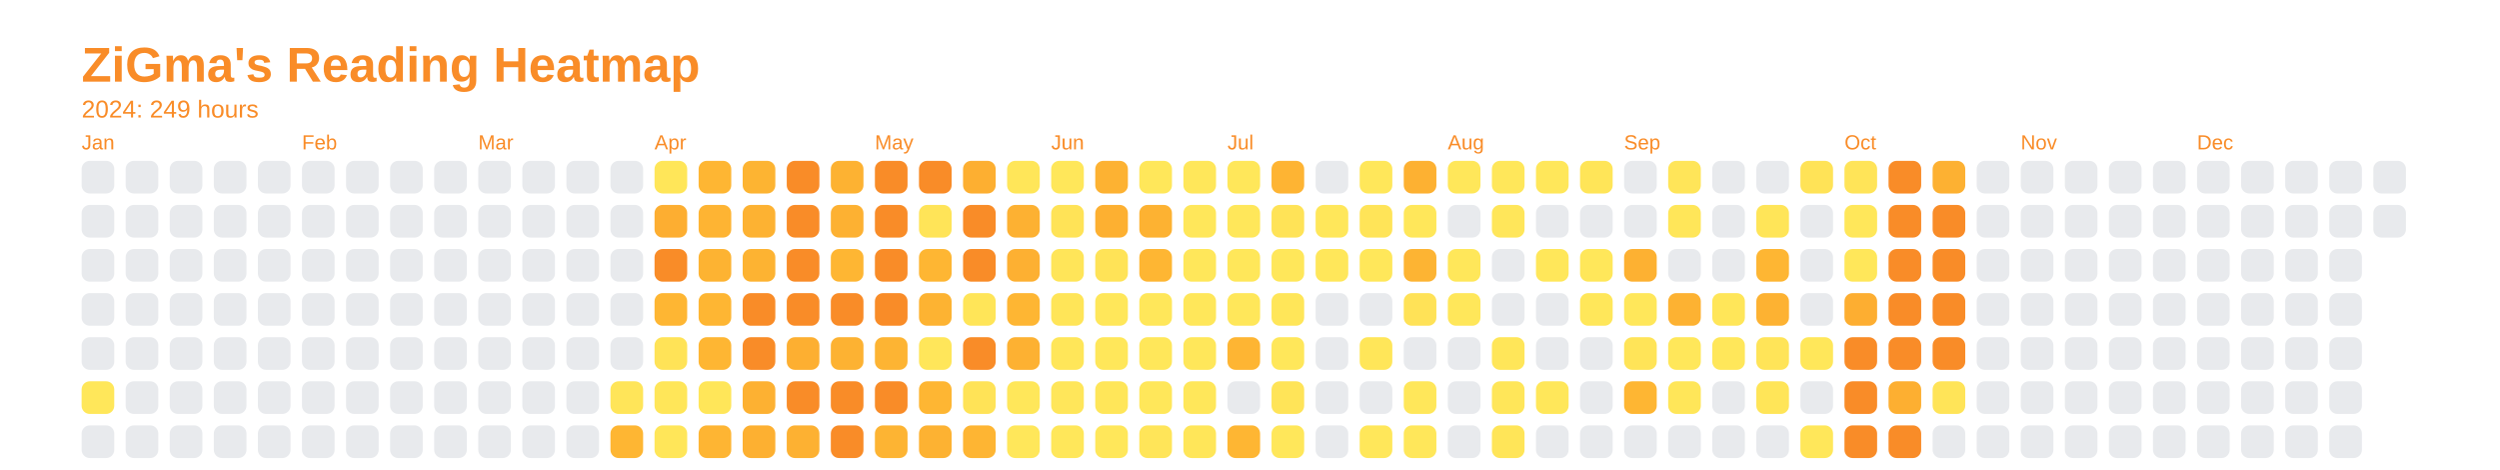
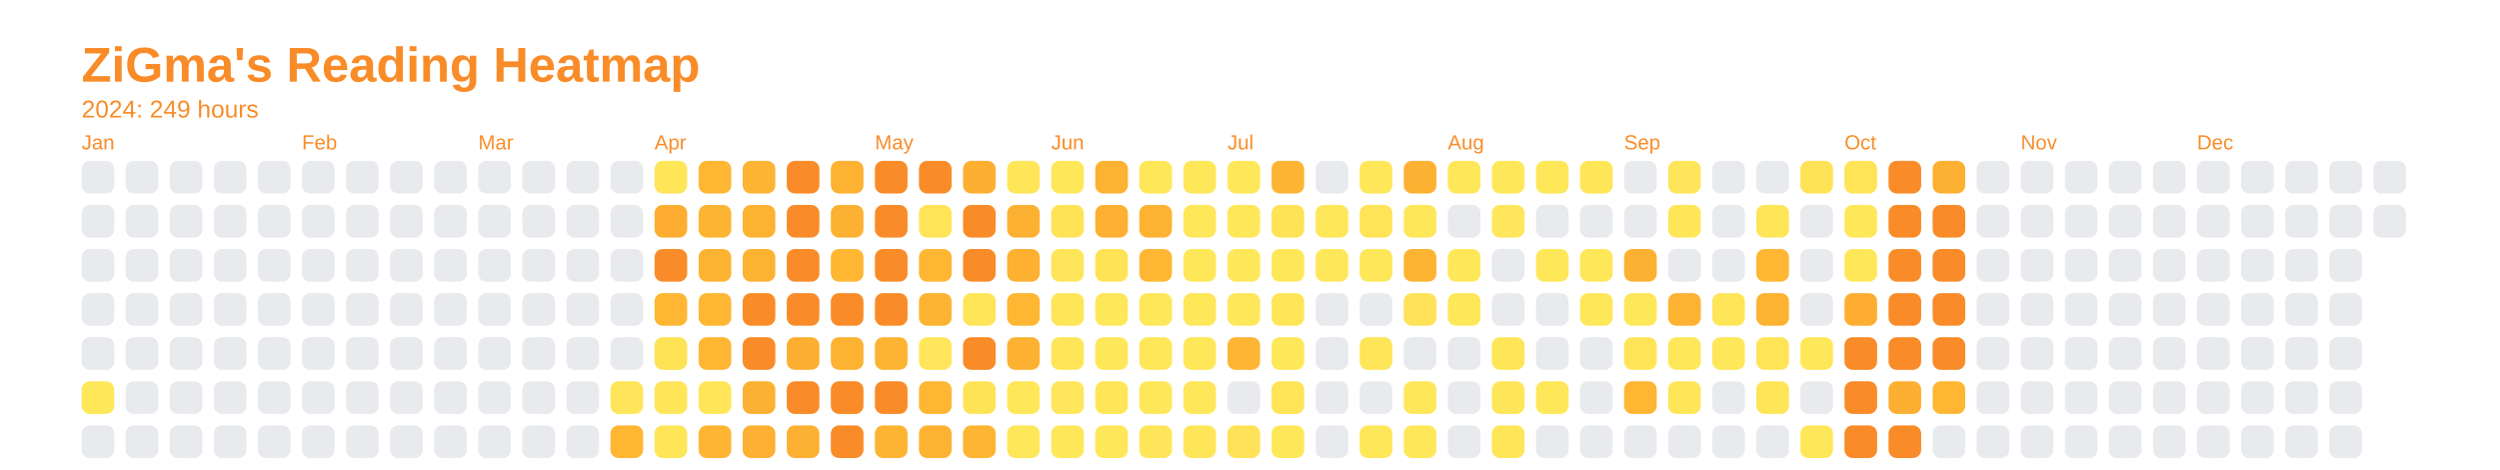
<svg xmlns="http://www.w3.org/2000/svg" baseProfile="full" height="57.5mm" version="1.1" viewBox="0,0,306.2,57.5" width="306.2mm">
  <defs />
  <rect fill="none" height="57.5" width="306.2" x="0" y="0" />
  <text fill="#f98c28" style="font-size:6px; font-family:Arial; font-weight:bold;" x="10" y="10">ZiGma's Reading Heatmap</text>
  <text fill="#f98c28" style="font-size:3px; font-family:Arial;" x="10" y="14.4">2024: 249 hours</text>
  <text fill="#f98c28" style="font-size:2.5px; font-family:Arial" x="10" y="18.3">Jan</text>
  <rect fill="#e8eaed" height="4" rx="1" ry="1" width="4" x="10" y="19.7" />
  <rect fill="#e8eaed" height="4" rx="1" ry="1" width="4" x="10" y="25.1" />
  <rect fill="#e8eaed" height="4" rx="1" ry="1" width="4" x="10" y="30.5" />
  <rect fill="#e8eaed" height="4" rx="1" ry="1" width="4" x="10" y="35.9" />
  <rect fill="#e8eaed" height="4" rx="1" ry="1" width="4" x="10" y="41.3" />
  <rect fill="#ffe75a" height="4" rx="1" ry="1" width="4" x="10" y="46.7" />
  <rect fill="#e8eaed" height="4" rx="1" ry="1" width="4" x="10" y="52.1" />
  <rect fill="#e8eaed" height="4" rx="1" ry="1" width="4" x="15.4" y="19.7" />
  <rect fill="#e8eaed" height="4" rx="1" ry="1" width="4" x="15.4" y="25.1" />
  <rect fill="#e8eaed" height="4" rx="1" ry="1" width="4" x="15.4" y="30.5" />
  <rect fill="#e8eaed" height="4" rx="1" ry="1" width="4" x="15.4" y="35.9" />
  <rect fill="#e8eaed" height="4" rx="1" ry="1" width="4" x="15.4" y="41.3" />
  <rect fill="#e8eaed" height="4" rx="1" ry="1" width="4" x="15.4" y="46.7" />
  <rect fill="#e8eaed" height="4" rx="1" ry="1" width="4" x="15.4" y="52.1" />
  <rect fill="#e8eaed" height="4" rx="1" ry="1" width="4" x="20.8" y="19.7" />
  <rect fill="#e8eaed" height="4" rx="1" ry="1" width="4" x="20.8" y="25.1" />
  <rect fill="#e8eaed" height="4" rx="1" ry="1" width="4" x="20.8" y="30.5" />
  <rect fill="#e8eaed" height="4" rx="1" ry="1" width="4" x="20.8" y="35.9" />
  <rect fill="#e8eaed" height="4" rx="1" ry="1" width="4" x="20.8" y="41.3" />
  <rect fill="#e8eaed" height="4" rx="1" ry="1" width="4" x="20.8" y="46.7" />
  <rect fill="#e8eaed" height="4" rx="1" ry="1" width="4" x="20.8" y="52.1" />
  <rect fill="#e8eaed" height="4" rx="1" ry="1" width="4" x="26.2" y="19.7" />
  <rect fill="#e8eaed" height="4" rx="1" ry="1" width="4" x="26.2" y="25.1" />
  <rect fill="#e8eaed" height="4" rx="1" ry="1" width="4" x="26.2" y="30.5" />
  <rect fill="#e8eaed" height="4" rx="1" ry="1" width="4" x="26.2" y="35.9" />
  <rect fill="#e8eaed" height="4" rx="1" ry="1" width="4" x="26.2" y="41.3" />
  <rect fill="#e8eaed" height="4" rx="1" ry="1" width="4" x="26.2" y="46.7" />
  <rect fill="#e8eaed" height="4" rx="1" ry="1" width="4" x="26.2" y="52.1" />
  <rect fill="#e8eaed" height="4" rx="1" ry="1" width="4" x="31.6" y="19.7" />
  <rect fill="#e8eaed" height="4" rx="1" ry="1" width="4" x="31.6" y="25.1" />
  <rect fill="#e8eaed" height="4" rx="1" ry="1" width="4" x="31.6" y="30.5" />
  <rect fill="#e8eaed" height="4" rx="1" ry="1" width="4" x="31.6" y="35.9" />
  <rect fill="#e8eaed" height="4" rx="1" ry="1" width="4" x="31.6" y="41.3" />
  <rect fill="#e8eaed" height="4" rx="1" ry="1" width="4" x="31.6" y="46.7" />
  <rect fill="#e8eaed" height="4" rx="1" ry="1" width="4" x="31.6" y="52.1" />
  <text fill="#f98c28" style="font-size:2.5px; font-family:Arial" x="37.0" y="18.3">Feb</text>
  <rect fill="#e8eaed" height="4" rx="1" ry="1" width="4" x="37.0" y="19.7" />
  <rect fill="#e8eaed" height="4" rx="1" ry="1" width="4" x="37.0" y="25.1" />
  <rect fill="#e8eaed" height="4" rx="1" ry="1" width="4" x="37.0" y="30.5" />
  <rect fill="#e8eaed" height="4" rx="1" ry="1" width="4" x="37.0" y="35.9" />
  <rect fill="#e8eaed" height="4" rx="1" ry="1" width="4" x="37.0" y="41.3" />
  <rect fill="#e8eaed" height="4" rx="1" ry="1" width="4" x="37.0" y="46.7" />
  <rect fill="#e8eaed" height="4" rx="1" ry="1" width="4" x="37.0" y="52.1" />
  <rect fill="#e8eaed" height="4" rx="1" ry="1" width="4" x="42.4" y="19.7" />
  <rect fill="#e8eaed" height="4" rx="1" ry="1" width="4" x="42.4" y="25.1" />
  <rect fill="#e8eaed" height="4" rx="1" ry="1" width="4" x="42.4" y="30.5" />
  <rect fill="#e8eaed" height="4" rx="1" ry="1" width="4" x="42.4" y="35.9" />
  <rect fill="#e8eaed" height="4" rx="1" ry="1" width="4" x="42.4" y="41.3" />
  <rect fill="#e8eaed" height="4" rx="1" ry="1" width="4" x="42.4" y="46.7" />
  <rect fill="#e8eaed" height="4" rx="1" ry="1" width="4" x="42.4" y="52.1" />
  <rect fill="#e8eaed" height="4" rx="1" ry="1" width="4" x="47.8" y="19.7" />
  <rect fill="#e8eaed" height="4" rx="1" ry="1" width="4" x="47.8" y="25.1" />
  <rect fill="#e8eaed" height="4" rx="1" ry="1" width="4" x="47.8" y="30.5" />
  <rect fill="#e8eaed" height="4" rx="1" ry="1" width="4" x="47.8" y="35.9" />
  <rect fill="#e8eaed" height="4" rx="1" ry="1" width="4" x="47.8" y="41.3" />
  <rect fill="#e8eaed" height="4" rx="1" ry="1" width="4" x="47.8" y="46.7" />
  <rect fill="#e8eaed" height="4" rx="1" ry="1" width="4" x="47.8" y="52.1" />
  <rect fill="#e8eaed" height="4" rx="1" ry="1" width="4" x="53.2" y="19.7" />
  <rect fill="#e8eaed" height="4" rx="1" ry="1" width="4" x="53.2" y="25.1" />
  <rect fill="#e8eaed" height="4" rx="1" ry="1" width="4" x="53.2" y="30.5" />
  <rect fill="#e8eaed" height="4" rx="1" ry="1" width="4" x="53.2" y="35.9" />
  <rect fill="#e8eaed" height="4" rx="1" ry="1" width="4" x="53.2" y="41.3" />
  <rect fill="#e8eaed" height="4" rx="1" ry="1" width="4" x="53.2" y="46.7" />
  <rect fill="#e8eaed" height="4" rx="1" ry="1" width="4" x="53.2" y="52.1" />
  <text fill="#f98c28" style="font-size:2.5px; font-family:Arial" x="58.6" y="18.3">Mar</text>
  <rect fill="#e8eaed" height="4" rx="1" ry="1" width="4" x="58.6" y="19.7" />
  <rect fill="#e8eaed" height="4" rx="1" ry="1" width="4" x="58.6" y="25.1" />
  <rect fill="#e8eaed" height="4" rx="1" ry="1" width="4" x="58.6" y="30.5" />
  <rect fill="#e8eaed" height="4" rx="1" ry="1" width="4" x="58.6" y="35.9" />
  <rect fill="#e8eaed" height="4" rx="1" ry="1" width="4" x="58.6" y="41.3" />
  <rect fill="#e8eaed" height="4" rx="1" ry="1" width="4" x="58.6" y="46.7" />
  <rect fill="#e8eaed" height="4" rx="1" ry="1" width="4" x="58.6" y="52.1" />
  <rect fill="#e8eaed" height="4" rx="1" ry="1" width="4" x="64" y="19.7" />
  <rect fill="#e8eaed" height="4" rx="1" ry="1" width="4" x="64" y="25.1" />
  <rect fill="#e8eaed" height="4" rx="1" ry="1" width="4" x="64" y="30.5" />
  <rect fill="#e8eaed" height="4" rx="1" ry="1" width="4" x="64" y="35.9" />
  <rect fill="#e8eaed" height="4" rx="1" ry="1" width="4" x="64" y="41.3" />
  <rect fill="#e8eaed" height="4" rx="1" ry="1" width="4" x="64" y="46.7" />
  <rect fill="#e8eaed" height="4" rx="1" ry="1" width="4" x="64" y="52.1" />
  <rect fill="#e8eaed" height="4" rx="1" ry="1" width="4" x="69.4" y="19.7" />
  <rect fill="#e8eaed" height="4" rx="1" ry="1" width="4" x="69.4" y="25.1" />
  <rect fill="#e8eaed" height="4" rx="1" ry="1" width="4" x="69.4" y="30.5" />
  <rect fill="#e8eaed" height="4" rx="1" ry="1" width="4" x="69.4" y="35.9" />
  <rect fill="#e8eaed" height="4" rx="1" ry="1" width="4" x="69.4" y="41.3" />
  <rect fill="#e8eaed" height="4" rx="1" ry="1" width="4" x="69.4" y="46.7" />
  <rect fill="#e8eaed" height="4" rx="1" ry="1" width="4" x="69.4" y="52.1" />
  <rect fill="#e8eaed" height="4" rx="1" ry="1" width="4" x="74.8" y="19.7" />
  <rect fill="#e8eaed" height="4" rx="1" ry="1" width="4" x="74.8" y="25.1" />
  <rect fill="#e8eaed" height="4" rx="1" ry="1" width="4" x="74.8" y="30.5" />
  <rect fill="#e8eaed" height="4" rx="1" ry="1" width="4" x="74.8" y="35.9" />
  <rect fill="#e8eaed" height="4" rx="1" ry="1" width="4" x="74.8" y="41.3" />
  <rect fill="#ffe559" height="4" rx="1" ry="1" width="4" x="74.8" y="46.7" />
  <rect fill="#feb633" height="4" rx="1" ry="1" width="4" x="74.8" y="52.1" />
  <text fill="#f98c28" style="font-size:2.5px; font-family:Arial" x="80.2" y="18.3">Apr</text>
  <rect fill="#ffe659" height="4" rx="1" ry="1" width="4" x="80.2" y="19.7" />
  <rect fill="#fdae31" height="4" rx="1" ry="1" width="4" x="80.2" y="25.1" />
  <rect fill="#f98c28" height="4" rx="1" ry="1" width="4" x="80.2" y="30.5" />
  <rect fill="#feb633" height="4" rx="1" ry="1" width="4" x="80.2" y="35.9" />
  <rect fill="#ffe357" height="4" rx="1" ry="1" width="4" x="80.2" y="41.3" />
  <rect fill="#ffe659" height="4" rx="1" ry="1" width="4" x="80.2" y="46.7" />
  <rect fill="#ffe659" height="4" rx="1" ry="1" width="4" x="80.2" y="52.1" />
  <rect fill="#feb633" height="4" rx="1" ry="1" width="4" x="85.6" y="19.7" />
  <rect fill="#feb433" height="4" rx="1" ry="1" width="4" x="85.6" y="25.1" />
  <rect fill="#fdb332" height="4" rx="1" ry="1" width="4" x="85.6" y="30.5" />
  <rect fill="#feb633" height="4" rx="1" ry="1" width="4" x="85.6" y="35.9" />
  <rect fill="#feb633" height="4" rx="1" ry="1" width="4" x="85.6" y="41.3" />
  <rect fill="#ffe659" height="4" rx="1" ry="1" width="4" x="85.6" y="46.7" />
  <rect fill="#feb533" height="4" rx="1" ry="1" width="4" x="85.6" y="52.1" />
  <rect fill="#fdb432" height="4" rx="1" ry="1" width="4" x="91" y="19.7" />
  <rect fill="#fdb232" height="4" rx="1" ry="1" width="4" x="91" y="25.1" />
  <rect fill="#fdb332" height="4" rx="1" ry="1" width="4" x="91" y="30.5" />
  <rect fill="#f98c28" height="4" rx="1" ry="1" width="4" x="91" y="35.9" />
  <rect fill="#f98c28" height="4" rx="1" ry="1" width="4" x="91" y="41.3" />
  <rect fill="#fdb132" height="4" rx="1" ry="1" width="4" x="91" y="46.7" />
  <rect fill="#fdb031" height="4" rx="1" ry="1" width="4" x="91" y="52.1" />
  <rect fill="#f98c28" height="4" rx="1" ry="1" width="4" x="96.4" y="19.7" />
  <rect fill="#f98c28" height="4" rx="1" ry="1" width="4" x="96.4" y="25.1" />
  <rect fill="#f98c28" height="4" rx="1" ry="1" width="4" x="96.4" y="30.5" />
  <rect fill="#f98c28" height="4" rx="1" ry="1" width="4" x="96.4" y="35.9" />
  <rect fill="#fdaf31" height="4" rx="1" ry="1" width="4" x="96.4" y="41.3" />
  <rect fill="#f98c28" height="4" rx="1" ry="1" width="4" x="96.4" y="46.7" />
  <rect fill="#fdb132" height="4" rx="1" ry="1" width="4" x="96.4" y="52.1" />
  <rect fill="#fdb232" height="4" rx="1" ry="1" width="4" x="101.8" y="19.7" />
  <rect fill="#fdb132" height="4" rx="1" ry="1" width="4" x="101.8" y="25.1" />
  <rect fill="#feb633" height="4" rx="1" ry="1" width="4" x="101.8" y="30.5" />
  <rect fill="#f98c28" height="4" rx="1" ry="1" width="4" x="101.8" y="35.9" />
  <rect fill="#fdb232" height="4" rx="1" ry="1" width="4" x="101.8" y="41.3" />
  <rect fill="#f98c28" height="4" rx="1" ry="1" width="4" x="101.8" y="46.7" />
  <rect fill="#f98c28" height="4" rx="1" ry="1" width="4" x="101.8" y="52.1" />
  <text fill="#f98c28" style="font-size:2.5px; font-family:Arial" x="107.2" y="18.3">May</text>
  <rect fill="#f98c28" height="4" rx="1" ry="1" width="4" x="107.2" y="19.7" />
  <rect fill="#f98c28" height="4" rx="1" ry="1" width="4" x="107.2" y="25.1" />
  <rect fill="#f98c28" height="4" rx="1" ry="1" width="4" x="107.2" y="30.5" />
  <rect fill="#f98c28" height="4" rx="1" ry="1" width="4" x="107.2" y="35.9" />
  <rect fill="#fdb433" height="4" rx="1" ry="1" width="4" x="107.2" y="41.3" />
  <rect fill="#f98c28" height="4" rx="1" ry="1" width="4" x="107.2" y="46.7" />
  <rect fill="#fdb433" height="4" rx="1" ry="1" width="4" x="107.2" y="52.1" />
  <rect fill="#f98c28" height="4" rx="1" ry="1" width="4" x="112.6" y="19.7" />
  <rect fill="#ffe458" height="4" rx="1" ry="1" width="4" x="112.6" y="25.1" />
  <rect fill="#feb633" height="4" rx="1" ry="1" width="4" x="112.6" y="30.5" />
  <rect fill="#fdb332" height="4" rx="1" ry="1" width="4" x="112.6" y="35.9" />
  <rect fill="#ffe65a" height="4" rx="1" ry="1" width="4" x="112.6" y="41.3" />
  <rect fill="#feb633" height="4" rx="1" ry="1" width="4" x="112.6" y="46.7" />
  <rect fill="#fdb232" height="4" rx="1" ry="1" width="4" x="112.6" y="52.1" />
  <rect fill="#fdaf31" height="4" rx="1" ry="1" width="4" x="118" y="19.7" />
  <rect fill="#f98c28" height="4" rx="1" ry="1" width="4" x="118" y="25.1" />
  <rect fill="#f98c28" height="4" rx="1" ry="1" width="4" x="118" y="30.5" />
  <rect fill="#ffe558" height="4" rx="1" ry="1" width="4" x="118" y="35.9" />
  <rect fill="#f98c28" height="4" rx="1" ry="1" width="4" x="118" y="41.3" />
  <rect fill="#ffe357" height="4" rx="1" ry="1" width="4" x="118" y="46.7" />
  <rect fill="#feb533" height="4" rx="1" ry="1" width="4" x="118" y="52.1" />
  <rect fill="#ffe659" height="4" rx="1" ry="1" width="4" x="123.4" y="19.7" />
  <rect fill="#fdb132" height="4" rx="1" ry="1" width="4" x="123.4" y="25.1" />
  <rect fill="#fdb032" height="4" rx="1" ry="1" width="4" x="123.4" y="30.5" />
  <rect fill="#feb633" height="4" rx="1" ry="1" width="4" x="123.4" y="35.9" />
  <rect fill="#fdb132" height="4" rx="1" ry="1" width="4" x="123.4" y="41.3" />
  <rect fill="#ffe75a" height="4" rx="1" ry="1" width="4" x="123.4" y="46.7" />
  <rect fill="#ffe75a" height="4" rx="1" ry="1" width="4" x="123.4" y="52.1" />
  <text fill="#f98c28" style="font-size:2.5px; font-family:Arial" x="128.8" y="18.3">Jun</text>
  <rect fill="#ffe75a" height="4" rx="1" ry="1" width="4" x="128.8" y="19.7" />
  <rect fill="#ffe357" height="4" rx="1" ry="1" width="4" x="128.8" y="25.1" />
  <rect fill="#ffe559" height="4" rx="1" ry="1" width="4" x="128.8" y="30.5" />
  <rect fill="#ffe558" height="4" rx="1" ry="1" width="4" x="128.8" y="35.9" />
  <rect fill="#ffe659" height="4" rx="1" ry="1" width="4" x="128.8" y="41.3" />
  <rect fill="#ffe65a" height="4" rx="1" ry="1" width="4" x="128.8" y="46.7" />
  <rect fill="#ffe75a" height="4" rx="1" ry="1" width="4" x="128.8" y="52.1" />
  <rect fill="#fdb232" height="4" rx="1" ry="1" width="4" x="134.2" y="19.7" />
  <rect fill="#fdb031" height="4" rx="1" ry="1" width="4" x="134.2" y="25.1" />
  <rect fill="#ffe357" height="4" rx="1" ry="1" width="4" x="134.2" y="30.5" />
  <rect fill="#ffe75a" height="4" rx="1" ry="1" width="4" x="134.2" y="35.9" />
  <rect fill="#ffe75a" height="4" rx="1" ry="1" width="4" x="134.2" y="41.3" />
  <rect fill="#ffe659" height="4" rx="1" ry="1" width="4" x="134.2" y="46.7" />
  <rect fill="#ffe75a" height="4" rx="1" ry="1" width="4" x="134.2" y="52.1" />
  <rect fill="#ffe75a" height="4" rx="1" ry="1" width="4" x="139.6" y="19.7" />
  <rect fill="#fdb232" height="4" rx="1" ry="1" width="4" x="139.6" y="25.1" />
  <rect fill="#feb633" height="4" rx="1" ry="1" width="4" x="139.6" y="30.5" />
  <rect fill="#ffe75a" height="4" rx="1" ry="1" width="4" x="139.6" y="35.9" />
  <rect fill="#ffe75a" height="4" rx="1" ry="1" width="4" x="139.6" y="41.3" />
  <rect fill="#ffe75a" height="4" rx="1" ry="1" width="4" x="139.6" y="46.7" />
  <rect fill="#ffe559" height="4" rx="1" ry="1" width="4" x="139.6" y="52.1" />
  <rect fill="#ffe75a" height="4" rx="1" ry="1" width="4" x="145" y="19.7" />
  <rect fill="#ffe75a" height="4" rx="1" ry="1" width="4" x="145" y="25.1" />
  <rect fill="#ffe75a" height="4" rx="1" ry="1" width="4" x="145" y="30.5" />
  <rect fill="#ffe75a" height="4" rx="1" ry="1" width="4" x="145" y="35.9" />
  <rect fill="#ffe75a" height="4" rx="1" ry="1" width="4" x="145" y="41.3" />
  <rect fill="#ffe75a" height="4" rx="1" ry="1" width="4" x="145" y="46.7" />
  <rect fill="#ffe659" height="4" rx="1" ry="1" width="4" x="145" y="52.1" />
  <text fill="#f98c28" style="font-size:2.5px; font-family:Arial" x="150.4" y="18.3">Jul</text>
  <rect fill="#ffe75a" height="4" rx="1" ry="1" width="4" x="150.4" y="19.7" />
  <rect fill="#ffe75a" height="4" rx="1" ry="1" width="4" x="150.4" y="25.1" />
  <rect fill="#ffe75a" height="4" rx="1" ry="1" width="4" x="150.4" y="30.5" />
  <rect fill="#ffe75a" height="4" rx="1" ry="1" width="4" x="150.4" y="35.9" />
  <rect fill="#feb533" height="4" rx="1" ry="1" width="4" x="150.4" y="41.3" />
  <rect fill="#e8eaed" height="4" rx="1" ry="1" width="4" x="150.4" y="46.7" />
-   <rect fill="#feb633" height="4" rx="1" ry="1" width="4" x="150.4" y="52.1" />
+   <rect fill="#ffe257" height="4" rx="1" ry="1" width="4" x="150.4" y="52.1" />
  <rect fill="#feb433" height="4" rx="1" ry="1" width="4" x="155.8" y="19.7" />
  <rect fill="#ffe357" height="4" rx="1" ry="1" width="4" x="155.8" y="25.1" />
  <rect fill="#ffe75a" height="4" rx="1" ry="1" width="4" x="155.8" y="30.5" />
  <rect fill="#ffe659" height="4" rx="1" ry="1" width="4" x="155.8" y="35.9" />
  <rect fill="#ffe75a" height="4" rx="1" ry="1" width="4" x="155.8" y="41.3" />
  <rect fill="#ffe458" height="4" rx="1" ry="1" width="4" x="155.8" y="46.7" />
  <rect fill="#ffe75a" height="4" rx="1" ry="1" width="4" x="155.8" y="52.1" />
  <rect fill="#e8eaed" height="4" rx="1" ry="1" width="4" x="161.2" y="19.7" />
  <rect fill="#ffe75a" height="4" rx="1" ry="1" width="4" x="161.2" y="25.1" />
  <rect fill="#ffe75a" height="4" rx="1" ry="1" width="4" x="161.2" y="30.5" />
  <rect fill="#e8eaed" height="4" rx="1" ry="1" width="4" x="161.2" y="35.9" />
  <rect fill="#e8eaed" height="4" rx="1" ry="1" width="4" x="161.2" y="41.3" />
  <rect fill="#e8eaed" height="4" rx="1" ry="1" width="4" x="161.2" y="46.7" />
  <rect fill="#e8eaed" height="4" rx="1" ry="1" width="4" x="161.2" y="52.1" />
  <rect fill="#ffe75a" height="4" rx="1" ry="1" width="4" x="166.6" y="19.7" />
  <rect fill="#ffe458" height="4" rx="1" ry="1" width="4" x="166.6" y="25.1" />
  <rect fill="#ffe75a" height="4" rx="1" ry="1" width="4" x="166.6" y="30.5" />
  <rect fill="#e8eaed" height="4" rx="1" ry="1" width="4" x="166.6" y="35.9" />
  <rect fill="#ffe659" height="4" rx="1" ry="1" width="4" x="166.6" y="41.3" />
  <rect fill="#e8eaed" height="4" rx="1" ry="1" width="4" x="166.6" y="46.7" />
  <rect fill="#ffe75a" height="4" rx="1" ry="1" width="4" x="166.6" y="52.1" />
  <rect fill="#fdb132" height="4" rx="1" ry="1" width="4" x="172" y="19.7" />
  <rect fill="#ffe75a" height="4" rx="1" ry="1" width="4" x="172" y="25.1" />
  <rect fill="#fdb433" height="4" rx="1" ry="1" width="4" x="172" y="30.5" />
  <rect fill="#ffe257" height="4" rx="1" ry="1" width="4" x="172" y="35.9" />
  <rect fill="#e8eaed" height="4" rx="1" ry="1" width="4" x="172" y="41.3" />
  <rect fill="#ffe75a" height="4" rx="1" ry="1" width="4" x="172" y="46.7" />
  <rect fill="#ffe75a" height="4" rx="1" ry="1" width="4" x="172" y="52.1" />
  <text fill="#f98c28" style="font-size:2.5px; font-family:Arial" x="177.4" y="18.3">Aug</text>
  <rect fill="#ffe75a" height="4" rx="1" ry="1" width="4" x="177.4" y="19.7" />
  <rect fill="#e8eaed" height="4" rx="1" ry="1" width="4" x="177.4" y="25.1" />
  <rect fill="#ffe75a" height="4" rx="1" ry="1" width="4" x="177.4" y="30.5" />
  <rect fill="#ffe75a" height="4" rx="1" ry="1" width="4" x="177.4" y="35.9" />
  <rect fill="#e8eaed" height="4" rx="1" ry="1" width="4" x="177.4" y="41.3" />
  <rect fill="#e8eaed" height="4" rx="1" ry="1" width="4" x="177.4" y="46.7" />
  <rect fill="#e8eaed" height="4" rx="1" ry="1" width="4" x="177.4" y="52.1" />
  <rect fill="#ffe75a" height="4" rx="1" ry="1" width="4" x="182.8" y="19.7" />
  <rect fill="#ffe65a" height="4" rx="1" ry="1" width="4" x="182.8" y="25.1" />
  <rect fill="#e8eaed" height="4" rx="1" ry="1" width="4" x="182.8" y="30.5" />
  <rect fill="#e8eaed" height="4" rx="1" ry="1" width="4" x="182.8" y="35.9" />
  <rect fill="#ffe659" height="4" rx="1" ry="1" width="4" x="182.8" y="41.3" />
  <rect fill="#ffe659" height="4" rx="1" ry="1" width="4" x="182.8" y="46.7" />
  <rect fill="#ffe558" height="4" rx="1" ry="1" width="4" x="182.8" y="52.1" />
  <rect fill="#ffe75a" height="4" rx="1" ry="1" width="4" x="188.2" y="19.7" />
  <rect fill="#e8eaed" height="4" rx="1" ry="1" width="4" x="188.2" y="25.1" />
  <rect fill="#ffe75a" height="4" rx="1" ry="1" width="4" x="188.2" y="30.5" />
  <rect fill="#e8eaed" height="4" rx="1" ry="1" width="4" x="188.2" y="35.9" />
  <rect fill="#e8eaed" height="4" rx="1" ry="1" width="4" x="188.2" y="41.3" />
  <rect fill="#ffe75a" height="4" rx="1" ry="1" width="4" x="188.2" y="46.7" />
  <rect fill="#e8eaed" height="4" rx="1" ry="1" width="4" x="188.2" y="52.1" />
  <rect fill="#ffe558" height="4" rx="1" ry="1" width="4" x="193.6" y="19.7" />
  <rect fill="#e8eaed" height="4" rx="1" ry="1" width="4" x="193.6" y="25.1" />
  <rect fill="#ffe75a" height="4" rx="1" ry="1" width="4" x="193.6" y="30.5" />
  <rect fill="#ffe75a" height="4" rx="1" ry="1" width="4" x="193.6" y="35.9" />
  <rect fill="#e8eaed" height="4" rx="1" ry="1" width="4" x="193.6" y="41.3" />
  <rect fill="#e8eaed" height="4" rx="1" ry="1" width="4" x="193.6" y="46.7" />
  <rect fill="#e8eaed" height="4" rx="1" ry="1" width="4" x="193.6" y="52.1" />
  <text fill="#f98c28" style="font-size:2.5px; font-family:Arial" x="199" y="18.3">Sep</text>
  <rect fill="#e8eaed" height="4" rx="1" ry="1" width="4" x="199" y="19.7" />
  <rect fill="#e8eaed" height="4" rx="1" ry="1" width="4" x="199" y="25.1" />
  <rect fill="#fdb132" height="4" rx="1" ry="1" width="4" x="199" y="30.5" />
  <rect fill="#ffe75a" height="4" rx="1" ry="1" width="4" x="199" y="35.9" />
  <rect fill="#ffe458" height="4" rx="1" ry="1" width="4" x="199" y="41.3" />
  <rect fill="#feb633" height="4" rx="1" ry="1" width="4" x="199" y="46.7" />
  <rect fill="#e8eaed" height="4" rx="1" ry="1" width="4" x="199" y="52.1" />
  <rect fill="#ffe559" height="4" rx="1" ry="1" width="4" x="204.4" y="19.7" />
  <rect fill="#ffe659" height="4" rx="1" ry="1" width="4" x="204.4" y="25.1" />
  <rect fill="#e8eaed" height="4" rx="1" ry="1" width="4" x="204.4" y="30.5" />
  <rect fill="#fdb232" height="4" rx="1" ry="1" width="4" x="204.4" y="35.9" />
  <rect fill="#ffe75a" height="4" rx="1" ry="1" width="4" x="204.4" y="41.3" />
  <rect fill="#ffe659" height="4" rx="1" ry="1" width="4" x="204.4" y="46.7" />
  <rect fill="#e8eaed" height="4" rx="1" ry="1" width="4" x="204.4" y="52.1" />
  <rect fill="#e8eaed" height="4" rx="1" ry="1" width="4" x="209.8" y="19.7" />
  <rect fill="#e8eaed" height="4" rx="1" ry="1" width="4" x="209.8" y="25.1" />
  <rect fill="#e8eaed" height="4" rx="1" ry="1" width="4" x="209.8" y="30.5" />
  <rect fill="#ffe659" height="4" rx="1" ry="1" width="4" x="209.8" y="35.9" />
  <rect fill="#ffe75a" height="4" rx="1" ry="1" width="4" x="209.8" y="41.3" />
  <rect fill="#e8eaed" height="4" rx="1" ry="1" width="4" x="209.8" y="46.7" />
  <rect fill="#e8eaed" height="4" rx="1" ry="1" width="4" x="209.8" y="52.1" />
  <rect fill="#e8eaed" height="4" rx="1" ry="1" width="4" x="215.2" y="19.7" />
  <rect fill="#ffe558" height="4" rx="1" ry="1" width="4" x="215.2" y="25.1" />
  <rect fill="#feb633" height="4" rx="1" ry="1" width="4" x="215.2" y="30.5" />
  <rect fill="#fdb232" height="4" rx="1" ry="1" width="4" x="215.2" y="35.9" />
  <rect fill="#ffe458" height="4" rx="1" ry="1" width="4" x="215.2" y="41.3" />
  <rect fill="#ffe558" height="4" rx="1" ry="1" width="4" x="215.2" y="46.7" />
  <rect fill="#e8eaed" height="4" rx="1" ry="1" width="4" x="215.2" y="52.1" />
  <rect fill="#ffe357" height="4" rx="1" ry="1" width="4" x="220.6" y="19.7" />
  <rect fill="#e8eaed" height="4" rx="1" ry="1" width="4" x="220.6" y="25.1" />
  <rect fill="#e8eaed" height="4" rx="1" ry="1" width="4" x="220.6" y="30.5" />
  <rect fill="#e8eaed" height="4" rx="1" ry="1" width="4" x="220.6" y="35.9" />
  <rect fill="#ffe75a" height="4" rx="1" ry="1" width="4" x="220.6" y="41.3" />
  <rect fill="#e8eaed" height="4" rx="1" ry="1" width="4" x="220.6" y="46.7" />
  <rect fill="#ffe75a" height="4" rx="1" ry="1" width="4" x="220.6" y="52.1" />
  <text fill="#f98c28" style="font-size:2.5px; font-family:Arial" x="226" y="18.3">Oct</text>
  <rect fill="#ffe458" height="4" rx="1" ry="1" width="4" x="226" y="19.7" />
  <rect fill="#ffe75a" height="4" rx="1" ry="1" width="4" x="226" y="25.1" />
  <rect fill="#ffe75a" height="4" rx="1" ry="1" width="4" x="226" y="30.5" />
  <rect fill="#fdae31" height="4" rx="1" ry="1" width="4" x="226" y="35.9" />
  <rect fill="#f98c28" height="4" rx="1" ry="1" width="4" x="226" y="41.3" />
  <rect fill="#f98c28" height="4" rx="1" ry="1" width="4" x="226" y="46.7" />
  <rect fill="#f98c28" height="4" rx="1" ry="1" width="4" x="226" y="52.1" />
  <rect fill="#f98c28" height="4" rx="1" ry="1" width="4" x="231.4" y="19.7" />
  <rect fill="#f98c28" height="4" rx="1" ry="1" width="4" x="231.4" y="25.1" />
  <rect fill="#f98c28" height="4" rx="1" ry="1" width="4" x="231.4" y="30.5" />
  <rect fill="#f98c28" height="4" rx="1" ry="1" width="4" x="231.4" y="35.9" />
  <rect fill="#f98c28" height="4" rx="1" ry="1" width="4" x="231.4" y="41.3" />
  <rect fill="#fdaf31" height="4" rx="1" ry="1" width="4" x="231.4" y="46.7" />
  <rect fill="#f98c28" height="4" rx="1" ry="1" width="4" x="231.4" y="52.1" />
  <rect fill="#fdb132" height="4" rx="1" ry="1" width="4" x="236.8" y="19.7" />
  <rect fill="#f98c28" height="4" rx="1" ry="1" width="4" x="236.8" y="25.1" />
  <rect fill="#f98c28" height="4" rx="1" ry="1" width="4" x="236.8" y="30.5" />
  <rect fill="#f98c28" height="4" rx="1" ry="1" width="4" x="236.8" y="35.9" />
  <rect fill="#f98c28" height="4" rx="1" ry="1" width="4" x="236.8" y="41.3" />
-   <rect fill="#ffe458" height="4" rx="1" ry="1" width="4" x="236.8" y="46.7" />
+   <rect fill="#feb633" height="4" rx="1" ry="1" width="4" x="236.8" y="46.7" />
  <rect fill="#e8eaed" height="4" rx="1" ry="1" width="4" x="236.8" y="52.1" />
  <rect fill="#e8eaed" height="4" rx="1" ry="1" width="4" x="242.2" y="19.7" />
  <rect fill="#e8eaed" height="4" rx="1" ry="1" width="4" x="242.2" y="25.1" />
  <rect fill="#e8eaed" height="4" rx="1" ry="1" width="4" x="242.2" y="30.5" />
  <rect fill="#e8eaed" height="4" rx="1" ry="1" width="4" x="242.2" y="35.9" />
  <rect fill="#e8eaed" height="4" rx="1" ry="1" width="4" x="242.2" y="41.3" />
  <rect fill="#e8eaed" height="4" rx="1" ry="1" width="4" x="242.2" y="46.7" />
  <rect fill="#e8eaed" height="4" rx="1" ry="1" width="4" x="242.2" y="52.1" />
  <text fill="#f98c28" style="font-size:2.5px; font-family:Arial" x="247.6" y="18.3">Nov</text>
  <rect fill="#e8eaed" height="4" rx="1" ry="1" width="4" x="247.6" y="19.7" />
  <rect fill="#e8eaed" height="4" rx="1" ry="1" width="4" x="247.6" y="25.1" />
  <rect fill="#e8eaed" height="4" rx="1" ry="1" width="4" x="247.6" y="30.5" />
  <rect fill="#e8eaed" height="4" rx="1" ry="1" width="4" x="247.6" y="35.9" />
  <rect fill="#e8eaed" height="4" rx="1" ry="1" width="4" x="247.6" y="41.3" />
  <rect fill="#e8eaed" height="4" rx="1" ry="1" width="4" x="247.6" y="46.7" />
  <rect fill="#e8eaed" height="4" rx="1" ry="1" width="4" x="247.6" y="52.1" />
  <rect fill="#e8eaed" height="4" rx="1" ry="1" width="4" x="253" y="19.7" />
  <rect fill="#e8eaed" height="4" rx="1" ry="1" width="4" x="253" y="25.1" />
  <rect fill="#e8eaed" height="4" rx="1" ry="1" width="4" x="253" y="30.5" />
  <rect fill="#e8eaed" height="4" rx="1" ry="1" width="4" x="253" y="35.9" />
  <rect fill="#e8eaed" height="4" rx="1" ry="1" width="4" x="253" y="41.3" />
  <rect fill="#e8eaed" height="4" rx="1" ry="1" width="4" x="253" y="46.7" />
  <rect fill="#e8eaed" height="4" rx="1" ry="1" width="4" x="253" y="52.1" />
  <rect fill="#e8eaed" height="4" rx="1" ry="1" width="4" x="258.4" y="19.7" />
  <rect fill="#e8eaed" height="4" rx="1" ry="1" width="4" x="258.4" y="25.1" />
  <rect fill="#e8eaed" height="4" rx="1" ry="1" width="4" x="258.4" y="30.5" />
  <rect fill="#e8eaed" height="4" rx="1" ry="1" width="4" x="258.4" y="35.9" />
  <rect fill="#e8eaed" height="4" rx="1" ry="1" width="4" x="258.4" y="41.3" />
  <rect fill="#e8eaed" height="4" rx="1" ry="1" width="4" x="258.4" y="46.7" />
  <rect fill="#e8eaed" height="4" rx="1" ry="1" width="4" x="258.4" y="52.1" />
  <rect fill="#e8eaed" height="4" rx="1" ry="1" width="4" x="263.8" y="19.7" />
  <rect fill="#e8eaed" height="4" rx="1" ry="1" width="4" x="263.8" y="25.1" />
  <rect fill="#e8eaed" height="4" rx="1" ry="1" width="4" x="263.8" y="30.5" />
  <rect fill="#e8eaed" height="4" rx="1" ry="1" width="4" x="263.8" y="35.9" />
  <rect fill="#e8eaed" height="4" rx="1" ry="1" width="4" x="263.8" y="41.3" />
  <rect fill="#e8eaed" height="4" rx="1" ry="1" width="4" x="263.8" y="46.7" />
  <rect fill="#e8eaed" height="4" rx="1" ry="1" width="4" x="263.8" y="52.1" />
  <text fill="#f98c28" style="font-size:2.5px; font-family:Arial" x="269.2" y="18.3">Dec</text>
  <rect fill="#e8eaed" height="4" rx="1" ry="1" width="4" x="269.2" y="19.7" />
  <rect fill="#e8eaed" height="4" rx="1" ry="1" width="4" x="269.2" y="25.1" />
  <rect fill="#e8eaed" height="4" rx="1" ry="1" width="4" x="269.2" y="30.5" />
  <rect fill="#e8eaed" height="4" rx="1" ry="1" width="4" x="269.2" y="35.9" />
  <rect fill="#e8eaed" height="4" rx="1" ry="1" width="4" x="269.2" y="41.3" />
  <rect fill="#e8eaed" height="4" rx="1" ry="1" width="4" x="269.2" y="46.7" />
  <rect fill="#e8eaed" height="4" rx="1" ry="1" width="4" x="269.2" y="52.1" />
  <rect fill="#e8eaed" height="4" rx="1" ry="1" width="4" x="274.6" y="19.7" />
  <rect fill="#e8eaed" height="4" rx="1" ry="1" width="4" x="274.6" y="25.1" />
  <rect fill="#e8eaed" height="4" rx="1" ry="1" width="4" x="274.6" y="30.5" />
  <rect fill="#e8eaed" height="4" rx="1" ry="1" width="4" x="274.6" y="35.9" />
  <rect fill="#e8eaed" height="4" rx="1" ry="1" width="4" x="274.6" y="41.3" />
  <rect fill="#e8eaed" height="4" rx="1" ry="1" width="4" x="274.6" y="46.7" />
  <rect fill="#e8eaed" height="4" rx="1" ry="1" width="4" x="274.6" y="52.1" />
  <rect fill="#e8eaed" height="4" rx="1" ry="1" width="4" x="280" y="19.7" />
  <rect fill="#e8eaed" height="4" rx="1" ry="1" width="4" x="280" y="25.1" />
  <rect fill="#e8eaed" height="4" rx="1" ry="1" width="4" x="280" y="30.5" />
  <rect fill="#e8eaed" height="4" rx="1" ry="1" width="4" x="280" y="35.9" />
  <rect fill="#e8eaed" height="4" rx="1" ry="1" width="4" x="280" y="41.3" />
  <rect fill="#e8eaed" height="4" rx="1" ry="1" width="4" x="280" y="46.7" />
  <rect fill="#e8eaed" height="4" rx="1" ry="1" width="4" x="280" y="52.1" />
  <rect fill="#e8eaed" height="4" rx="1" ry="1" width="4" x="285.4" y="19.7" />
  <rect fill="#e8eaed" height="4" rx="1" ry="1" width="4" x="285.4" y="25.1" />
  <rect fill="#e8eaed" height="4" rx="1" ry="1" width="4" x="285.4" y="30.5" />
  <rect fill="#e8eaed" height="4" rx="1" ry="1" width="4" x="285.4" y="35.9" />
  <rect fill="#e8eaed" height="4" rx="1" ry="1" width="4" x="285.4" y="41.3" />
  <rect fill="#e8eaed" height="4" rx="1" ry="1" width="4" x="285.4" y="46.7" />
  <rect fill="#e8eaed" height="4" rx="1" ry="1" width="4" x="285.4" y="52.1" />
  <rect fill="#e8eaed" height="4" rx="1" ry="1" width="4" x="290.8" y="19.7" />
  <rect fill="#e8eaed" height="4" rx="1" ry="1" width="4" x="290.8" y="25.1" />
</svg>
